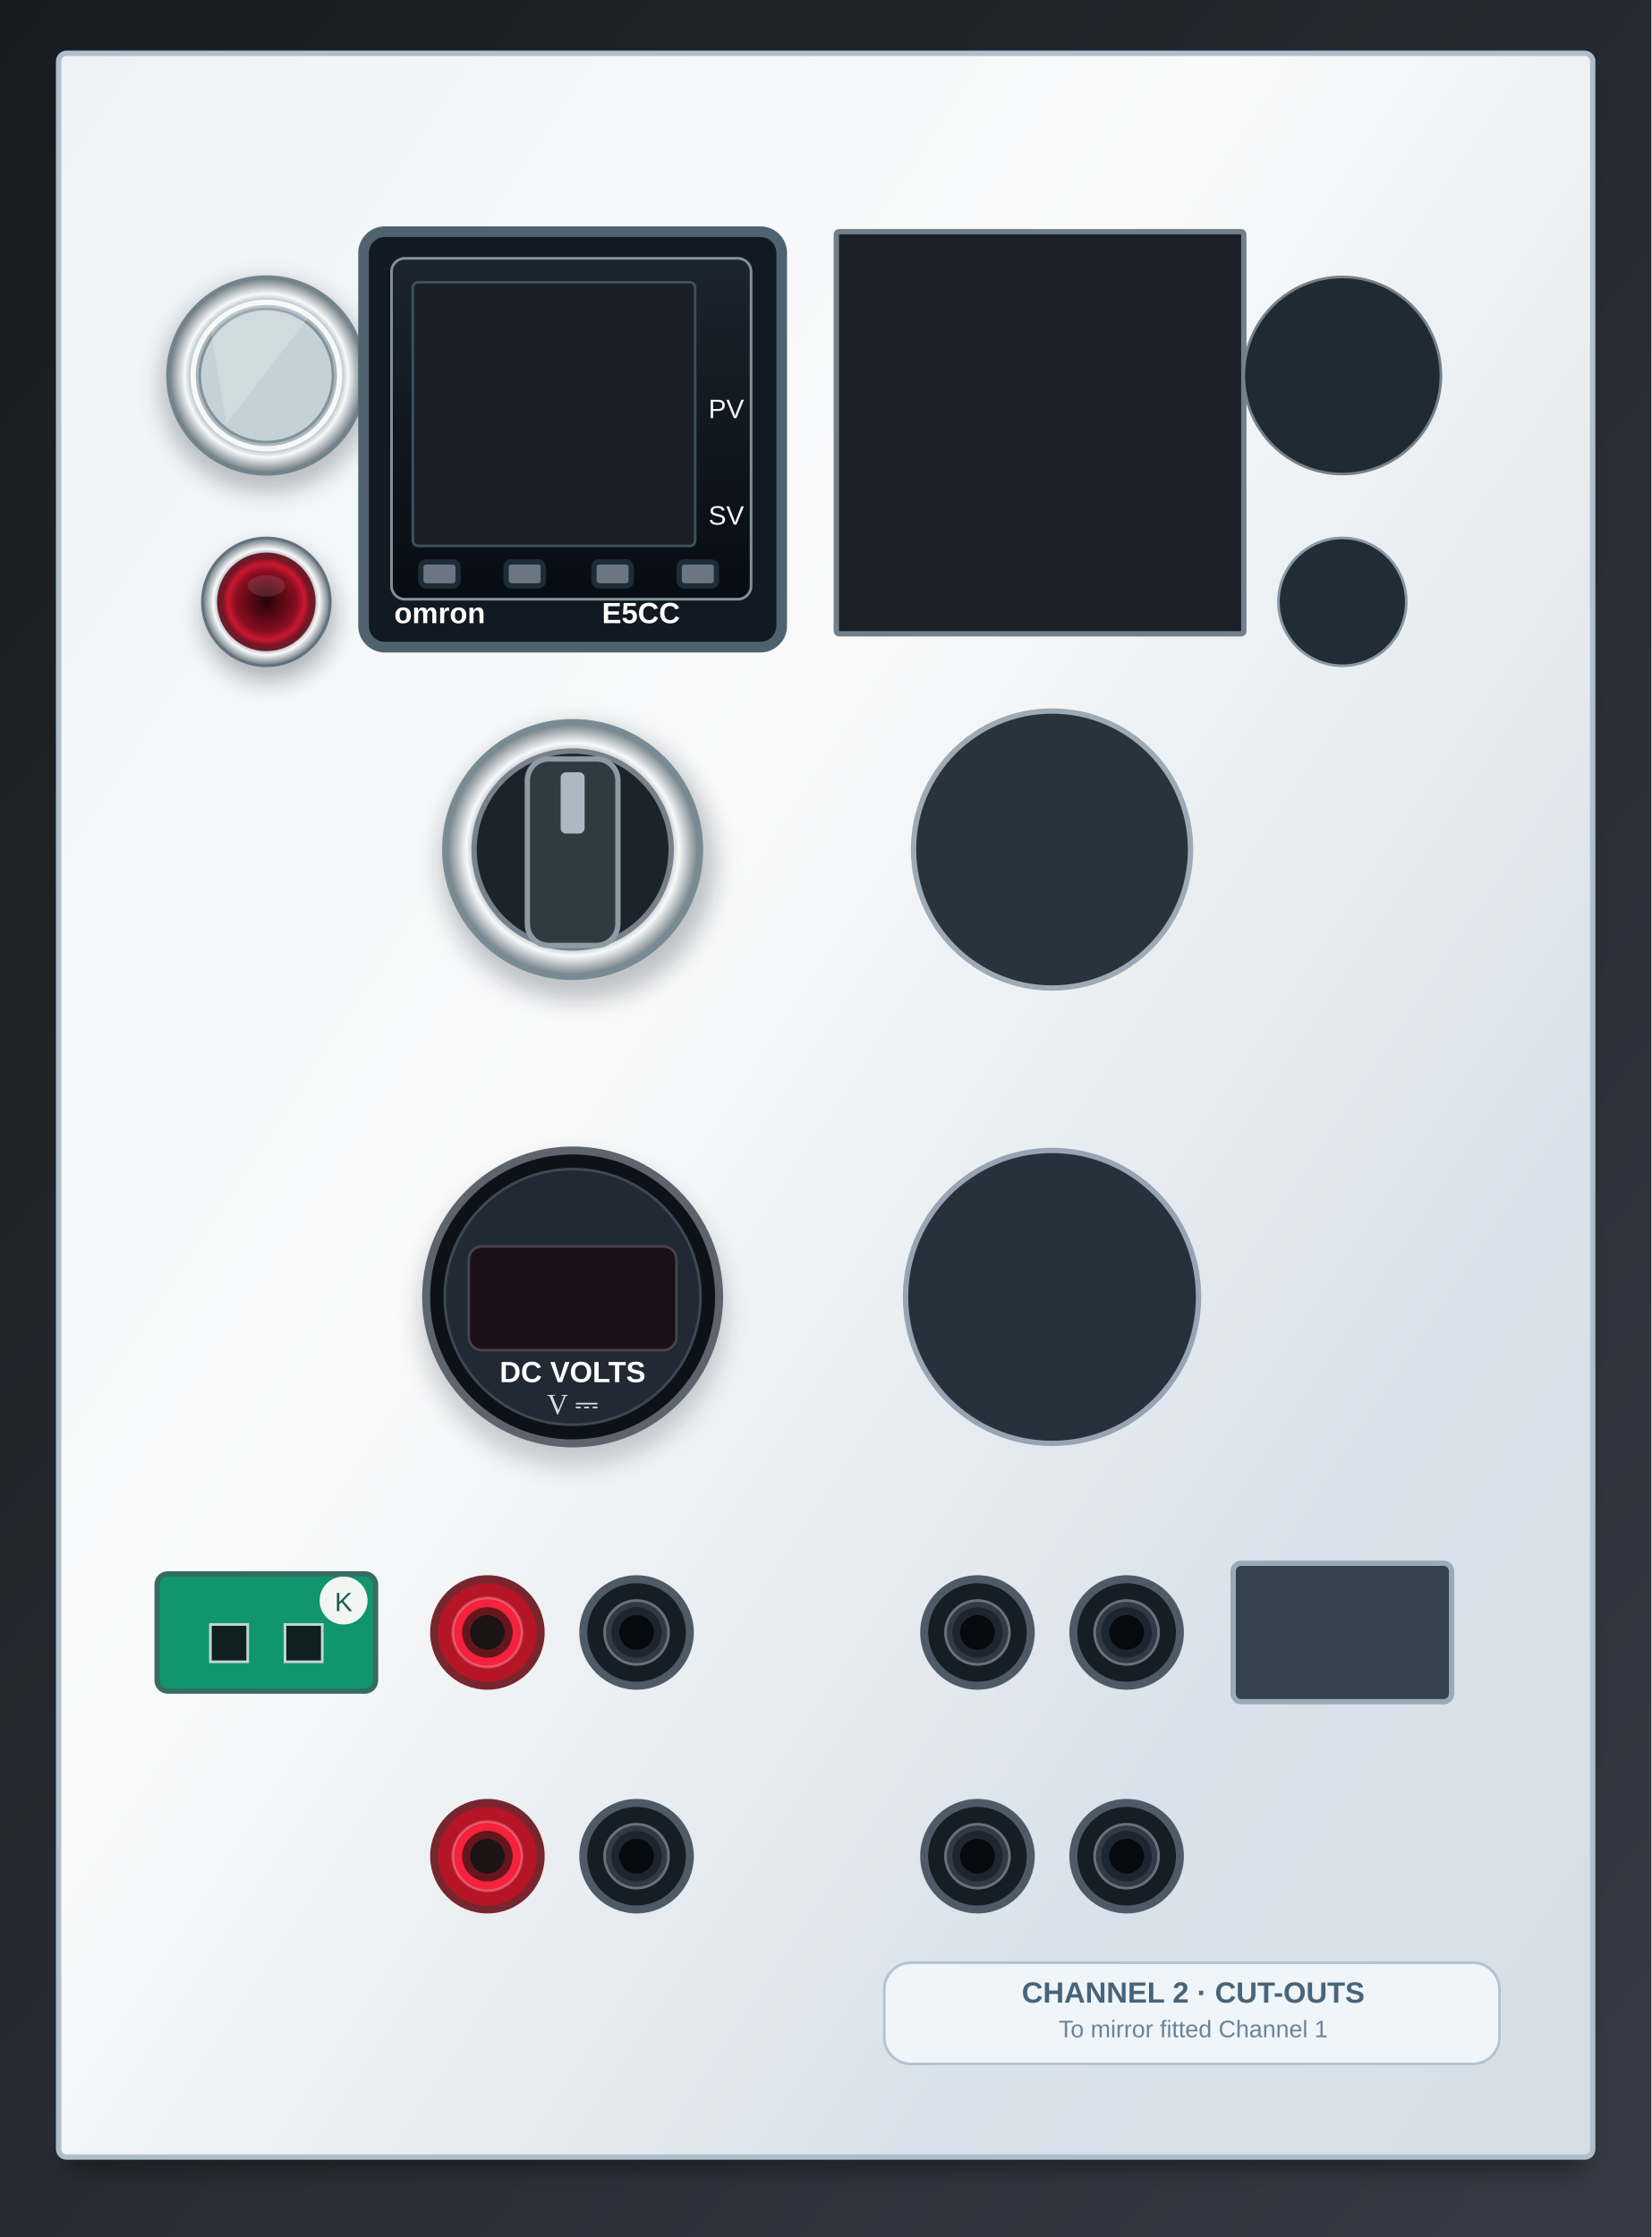
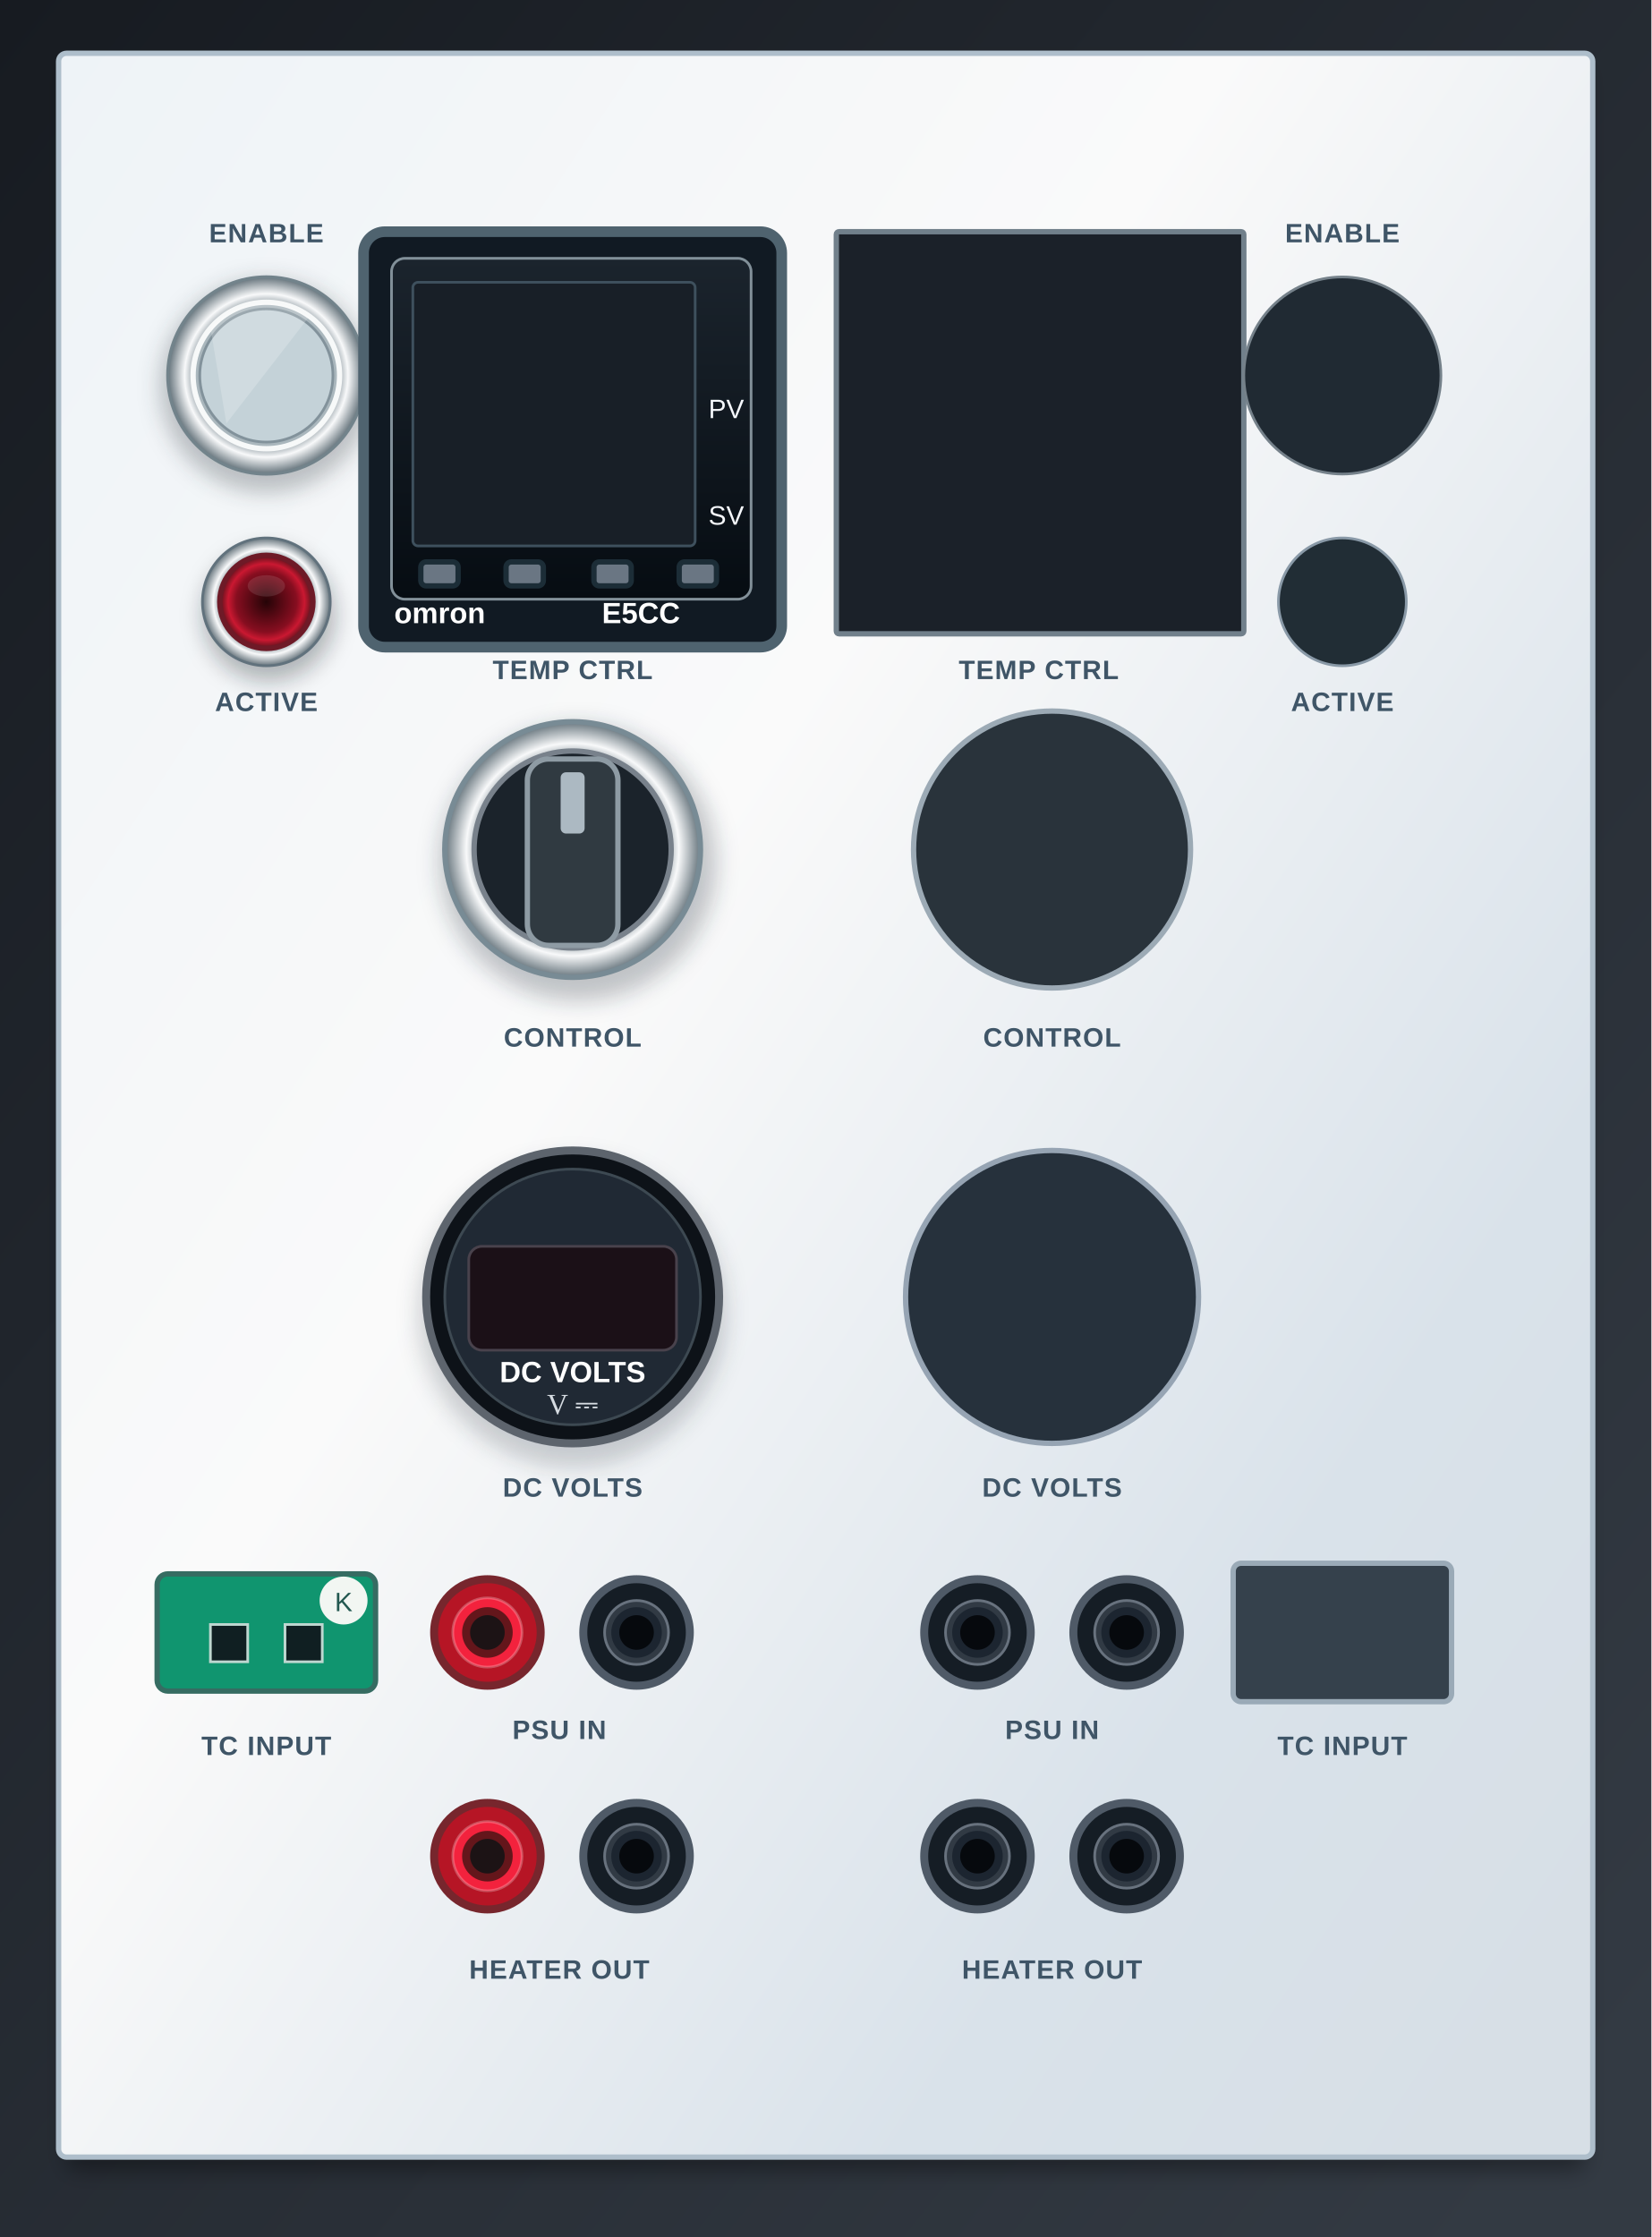
<svg xmlns="http://www.w3.org/2000/svg" viewBox="0 0 620 840" role="img" aria-label="Engineering illustration of actual two-channel controller front panel, left channel fitted and right channel empty">
  <defs>
    <linearGradient id="bg" x1="0" y1="0" x2=".9" y2="1">
      <stop stop-color="#171b21" />
      <stop offset="1" stop-color="#333a43" />
    </linearGradient>
    <linearGradient id="metal" x1="0" y1="0" x2="1" y2=".9">
      <stop stop-color="#eef3f7" />
      <stop offset=".42" stop-color="#fafafa" />
      <stop offset=".8" stop-color="#d9e2ea" />
      <stop offset="1" stop-color="#d7dfe6" />
    </linearGradient>
    <radialGradient id="ring">
      <stop stop-color="#dee6e8" />
      <stop offset=".58" stop-color="#f7f9f8" />
      <stop offset=".72" stop-color="#8f9ba2" />
      <stop offset=".83" stop-color="#f8f9fa" />
      <stop offset="1" stop-color="#66747c" />
    </radialGradient>
    <radialGradient id="red">
      <stop stop-color="#250407" />
      <stop offset=".65" stop-color="#870e20" />
      <stop offset=".82" stop-color="#ca1831" />
      <stop offset="1" stop-color="#55121a" />
    </radialGradient>
    <linearGradient id="lcd" x1="0" x2="0" y1="0" y2="1">
      <stop stop-color="#1b242d" />
      <stop offset="1" stop-color="#060c12" />
    </linearGradient>
    <filter id="shadow" x="-30%" y="-30%" width="160%" height="160%">
      <feGaussianBlur stdDeviation="4" />
    </filter>
    <g id="button">
      <circle r="40" fill="#252d35" opacity=".28" transform="translate(0 4)" filter="url(#shadow)" />
      <circle r="37" fill="url(#ring)" stroke="#72838b" stroke-width="1.2" />
      <circle r="27.5" fill="#aab7bd" stroke="#f7f9f9" stroke-width="2" />
      <circle r="25" fill="#c4d2d8" stroke="#82929b" stroke-width="1" />
      <path d="M-21 -18A28 28 0 0 1 16 -22L-15 18z" opacity=".2" fill="#fff" />
    </g>
    <g id="pilot">
      <circle r="25" fill="#0d151c" opacity=".3" transform="translate(1 5)" filter="url(#shadow)" />
      <circle r="24" fill="url(#ring)" stroke="#61727d" />
      <circle r="17.5" fill="url(#red)" stroke="#6e1a27" stroke-width="2" />
      <ellipse cy="-6" rx="7" ry="4" fill="#fff" opacity=".11" />
    </g>
    <g id="omron">
      <rect width="157" height="156" x="-78.5" y="-78" rx="8" fill="#111a23" stroke="#4f636f" stroke-width="4" />
      <rect x="-68" y="-68" width="135" height="128" rx="5" fill="url(#lcd)" stroke="#829099" />
      <rect x="-60" y="-59" width="106" height="99" rx="2" fill="#181f27" stroke="#3e505d" />
      <text x="51" y="-8" font-family="Arial" font-size="10" fill="#f5f8fc">PV</text>
      <text x="51" y="32" font-family="Arial" font-size="10" fill="#f5f8fc">SV</text>
      <g fill="#6a7683" stroke="#1c2d37" stroke-width="2">
        <rect x="-57" y="46" width="14" height="9" rx="2" />
        <rect x="-25" y="46" width="14" height="9" rx="2" />
        <rect x="8" y="46" width="14" height="9" rx="2" />
        <rect x="40" y="46" width="14" height="9" rx="2" />
      </g>
      <text x="-67" y="69" fill="#fff" font-size="11" font-weight="bold" font-family="Arial">omron</text>
      <text x="11" y="69" fill="#fff" font-size="11" font-weight="bold" font-family="Arial">E5CC</text>
    </g>
    <g id="rot">
      <circle r="52" fill="#19232d" opacity=".25" transform="translate(2 5)" filter="url(#shadow)" />
      <circle r="48" fill="url(#ring)" stroke="#788b95" stroke-width="2" />
      <circle r="37" fill="#1b232b" stroke="#78818b" stroke-width="2" />
      <rect x="-17" y="-34" width="34" height="70" rx="8" fill="#303a41" stroke="#8e9ba4" stroke-width="2" />
      <rect x="-4.5" y="-29" width="9" height="23" rx="2" fill="#acb9c2" />
    </g>
    <g id="meter">
      <circle r="58" fill="#1c2830" opacity=".2" transform="translate(0 6)" filter="url(#shadow)" />
      <circle r="55" fill="#0d1218" stroke="#5d646d" stroke-width="3" />
      <circle r="48" fill="#202934" stroke="#3d4952" />
      <rect x="-39" y="-19" width="78" height="39" rx="5" fill="#1b1017" stroke="#49424c" />
      <text x="0" y="32" text-anchor="middle" font-family="Arial" font-size="11" font-weight="bold" fill="#fff">DC VOLTS</text>
      <text x="0" y="44" text-anchor="middle" font-size="11" fill="#d5dbe1">V ⎓</text>
    </g>
    <g id="tc">
      <rect x="-41" y="-22" width="82" height="44" rx="4" fill="#10956f" stroke="#366c62" stroke-width="2" />
      <path d="M-21 -3 v14 h14 v-14z M7 -3 v14 h14 v-14z" fill="#101f22" stroke="#bed7d0" />
      <circle cx="29" cy="-12" r="9" fill="#f2f6f2" />
      <text x="29" y="-8" font-size="10" text-anchor="middle" fill="#235850" font-family="Arial">K</text>
    </g>
    <g id="jackred">
      <circle r="20" fill="#b61525" stroke="#77262d" stroke-width="3" />
      <circle r="13" fill="#f3223d" stroke="#fff" stroke-opacity=".25" />
      <circle r="8" fill="#1c1315" stroke="#64161b" stroke-width="3" />
    </g>
    <g id="jackblack">
      <circle r="20" fill="#151d25" stroke="#4f5a67" stroke-width="3" />
      <circle r="12" fill="#313a44" stroke="#68727e" />
      <circle r="8" fill="#06090d" stroke="#1c2530" stroke-width="3" />
    </g>
  </defs>
  <rect width="620" height="840" fill="url(#bg)" />
  <rect x="25" y="25" width="570" height="790" rx="4" fill="black" opacity=".35" filter="url(#shadow)" />
  <rect x="22" y="20" width="576" height="790" rx="3" fill="url(#metal)" stroke="#aebecb" stroke-width="2" />
  <use href="#button" x="100" y="141" />
  <use href="#pilot" x="100" y="226" />
  <use href="#omron" x="215" y="165" />
  <use href="#rot" x="215" y="319" />
  <use href="#meter" x="215" y="487" />
  <use href="#tc" x="100" y="613" />
  <use href="#jackred" x="183" y="613" />
  <use href="#jackblack" x="239" y="613" />
  <use href="#jackred" x="183" y="697" />
  <use href="#jackblack" x="239" y="697" />
  <rect x="314" y="87" width="153" height="151" rx="1" fill="#1b2129" stroke="#71808b" stroke-width="2" />
  <circle cx="504" cy="141" r="37" fill="#202a33" stroke="#75818a" />
  <circle cx="504" cy="226" r="24" fill="#212d35" stroke="#8999a7" />
  <circle cx="395" cy="319" r="52" fill="#29333b" stroke="#9caab5" stroke-width="2" />
  <circle cx="395" cy="487" r="55" fill="#26313c" stroke="#96a4b3" stroke-width="2" />
  <rect x="463" y="587" width="82" height="52" rx="3" fill="#35414c" stroke="#9aaab7" stroke-width="2" />
  <use href="#jackblack" x="367" y="613" />
  <use href="#jackblack" x="423" y="613" />
  <use href="#jackblack" x="367" y="697" />
  <use href="#jackblack" x="423" y="697" />
-   <rect x="332" y="737" width="231" height="38" rx="10" fill="#eff5f9" stroke="#b2c4d3" />
-   <text x="448" y="752" text-anchor="middle" font-size="11" font-family="Arial" font-weight="bold" fill="#47647a">CHANNEL 2 · CUT-OUTS</text>
-   <text x="448" y="765" text-anchor="middle" font-size="9" font-family="Arial" fill="#6c839a">To mirror fitted Channel 1</text>
+   <g id="panel-physical-labels" font-family="Arial,Helvetica,sans-serif" font-size="10" font-weight="700" fill="#3f5567" letter-spacing=".38" text-anchor="middle">
+     <text x="100" y="91">ENABLE</text>
+     <text x="100" y="267">ACTIVE</text>
+     <text x="215" y="255">TEMP CTRL</text>
+     <text x="215" y="393">CONTROL</text>
+     <text x="215" y="562">DC VOLTS</text>
+     <text x="100" y="659">TC INPUT</text>
+     <text x="210" y="653">PSU IN</text>
+     <text x="210" y="743">HEATER OUT</text>
+     <text x="504" y="91">ENABLE</text>
+     <text x="504" y="267">ACTIVE</text>
+     <text x="390" y="255">TEMP CTRL</text>
+     <text x="395" y="393">CONTROL</text>
+     <text x="395" y="562">DC VOLTS</text>
+     <text x="504" y="659">TC INPUT</text>
+     <text x="395" y="653">PSU IN</text>
+     <text x="395" y="743">HEATER OUT</text>
+   </g>
</svg>
